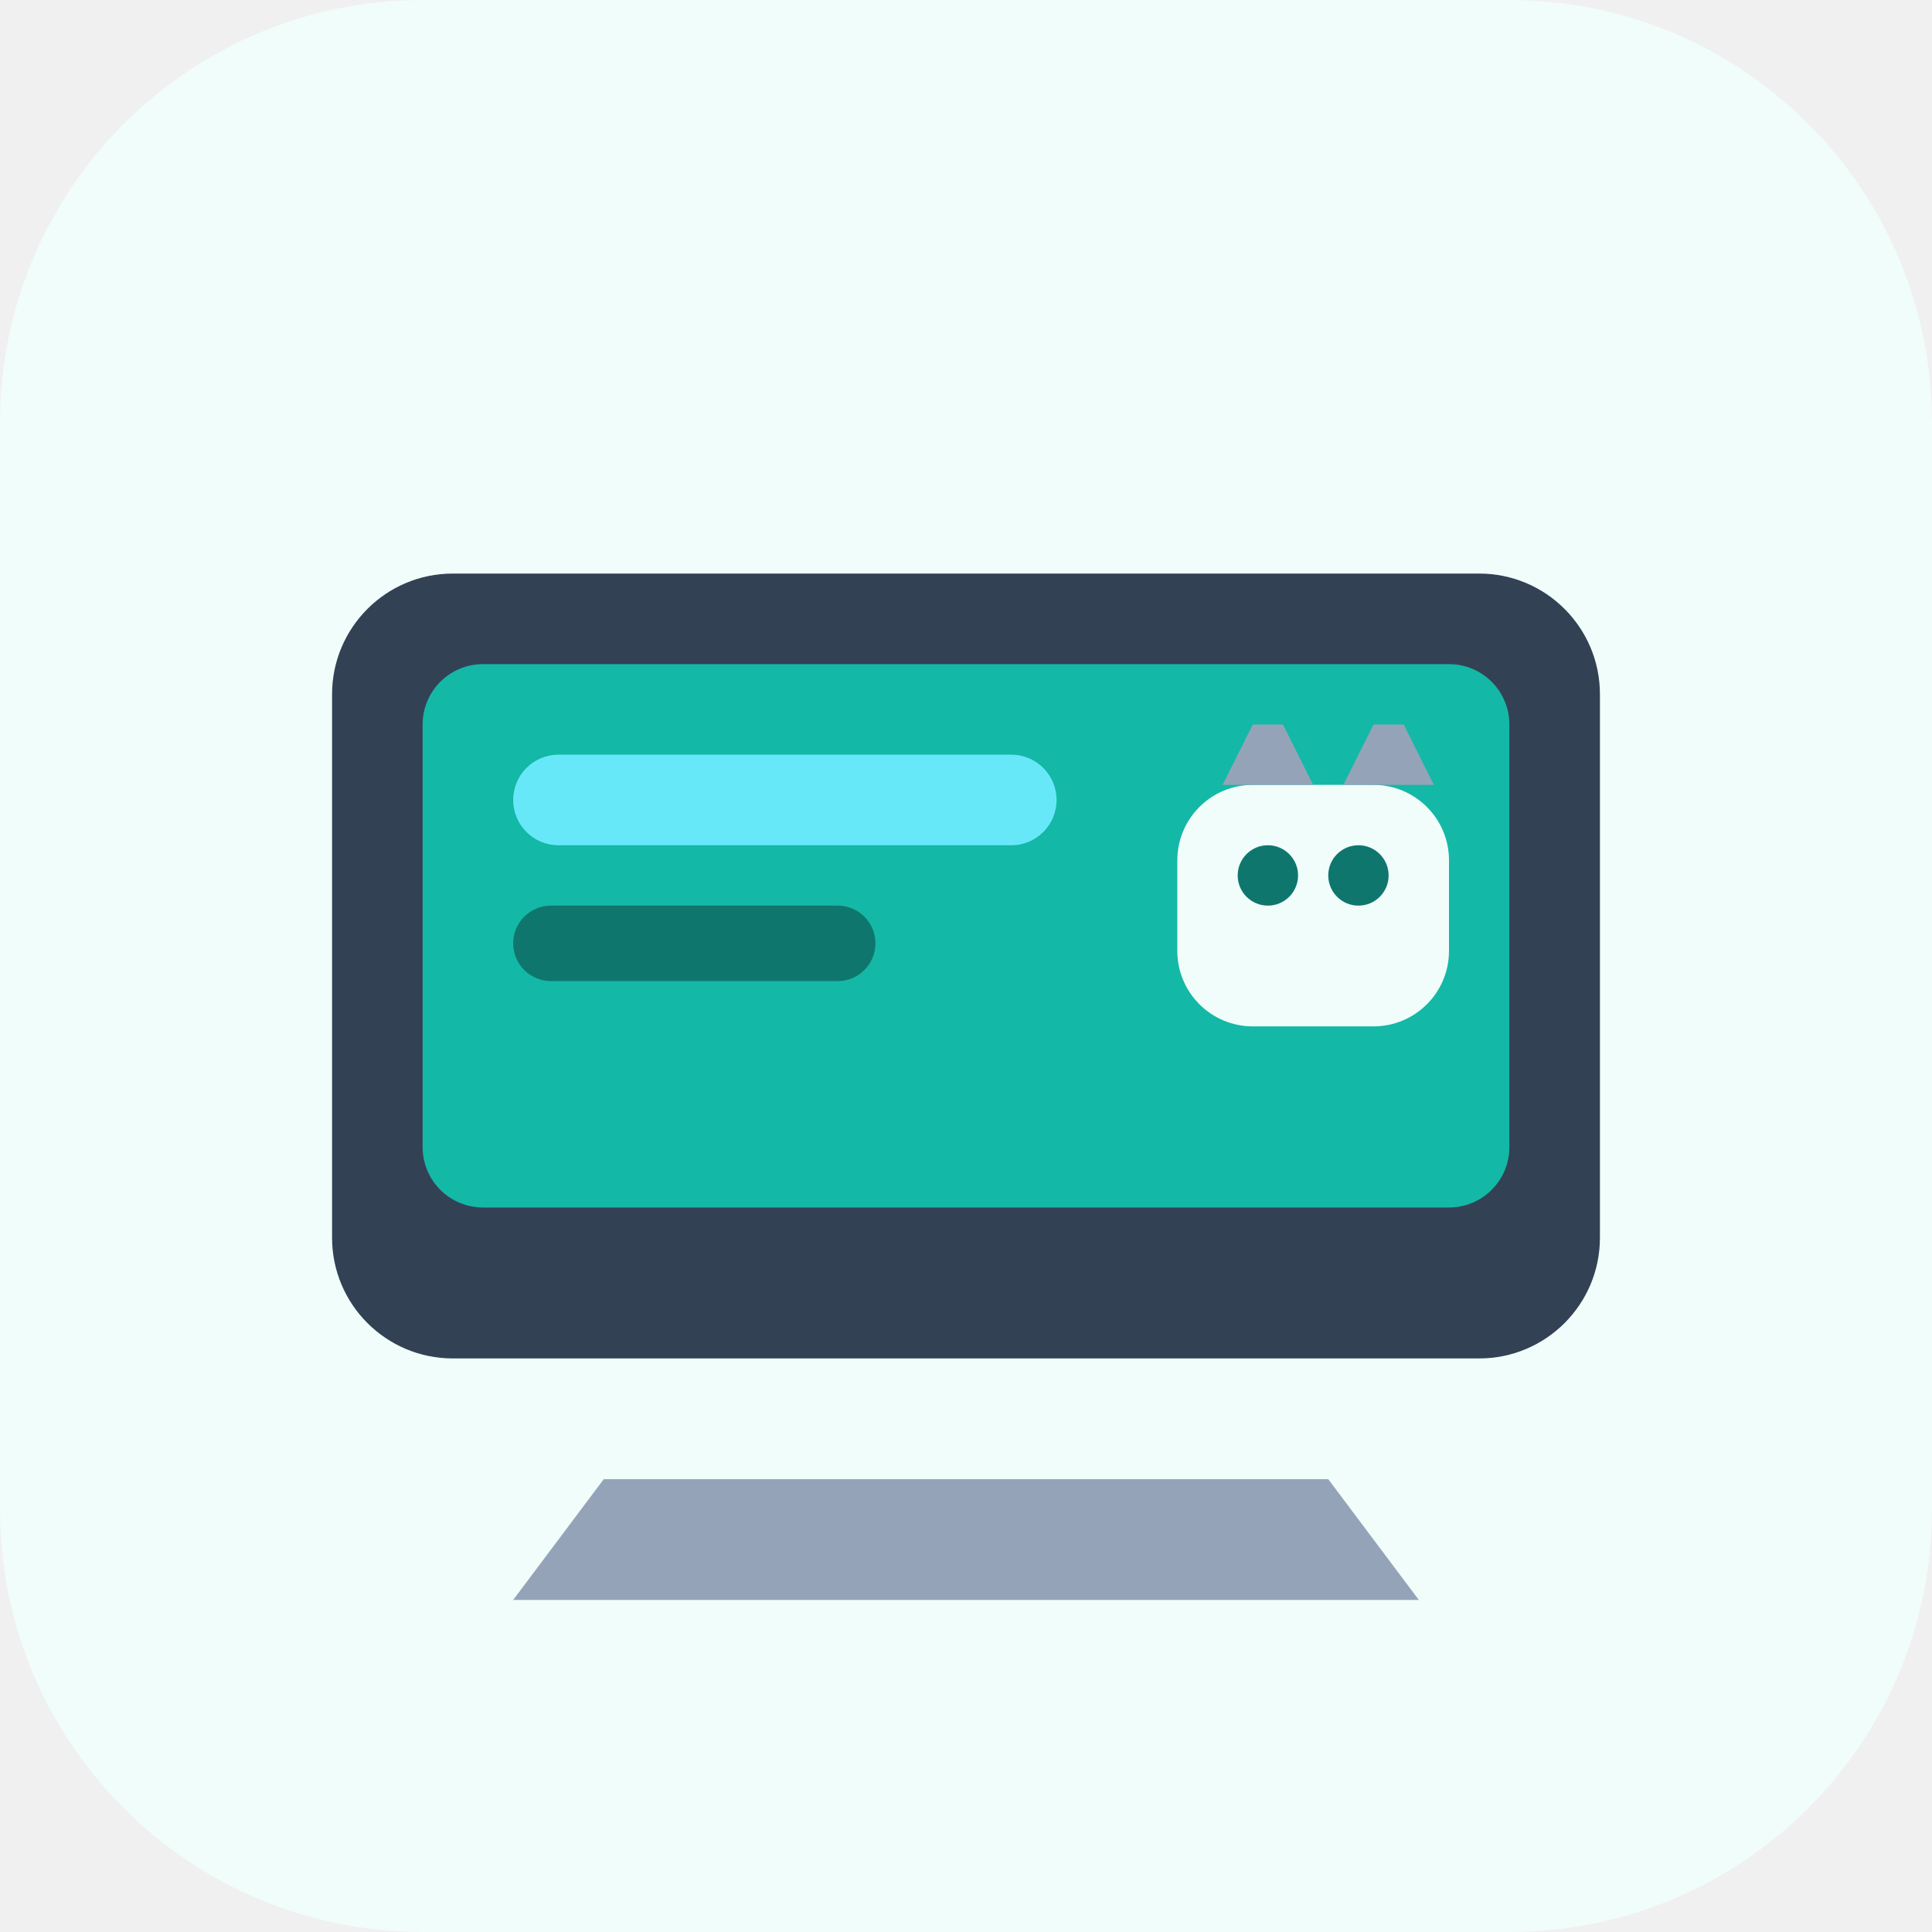
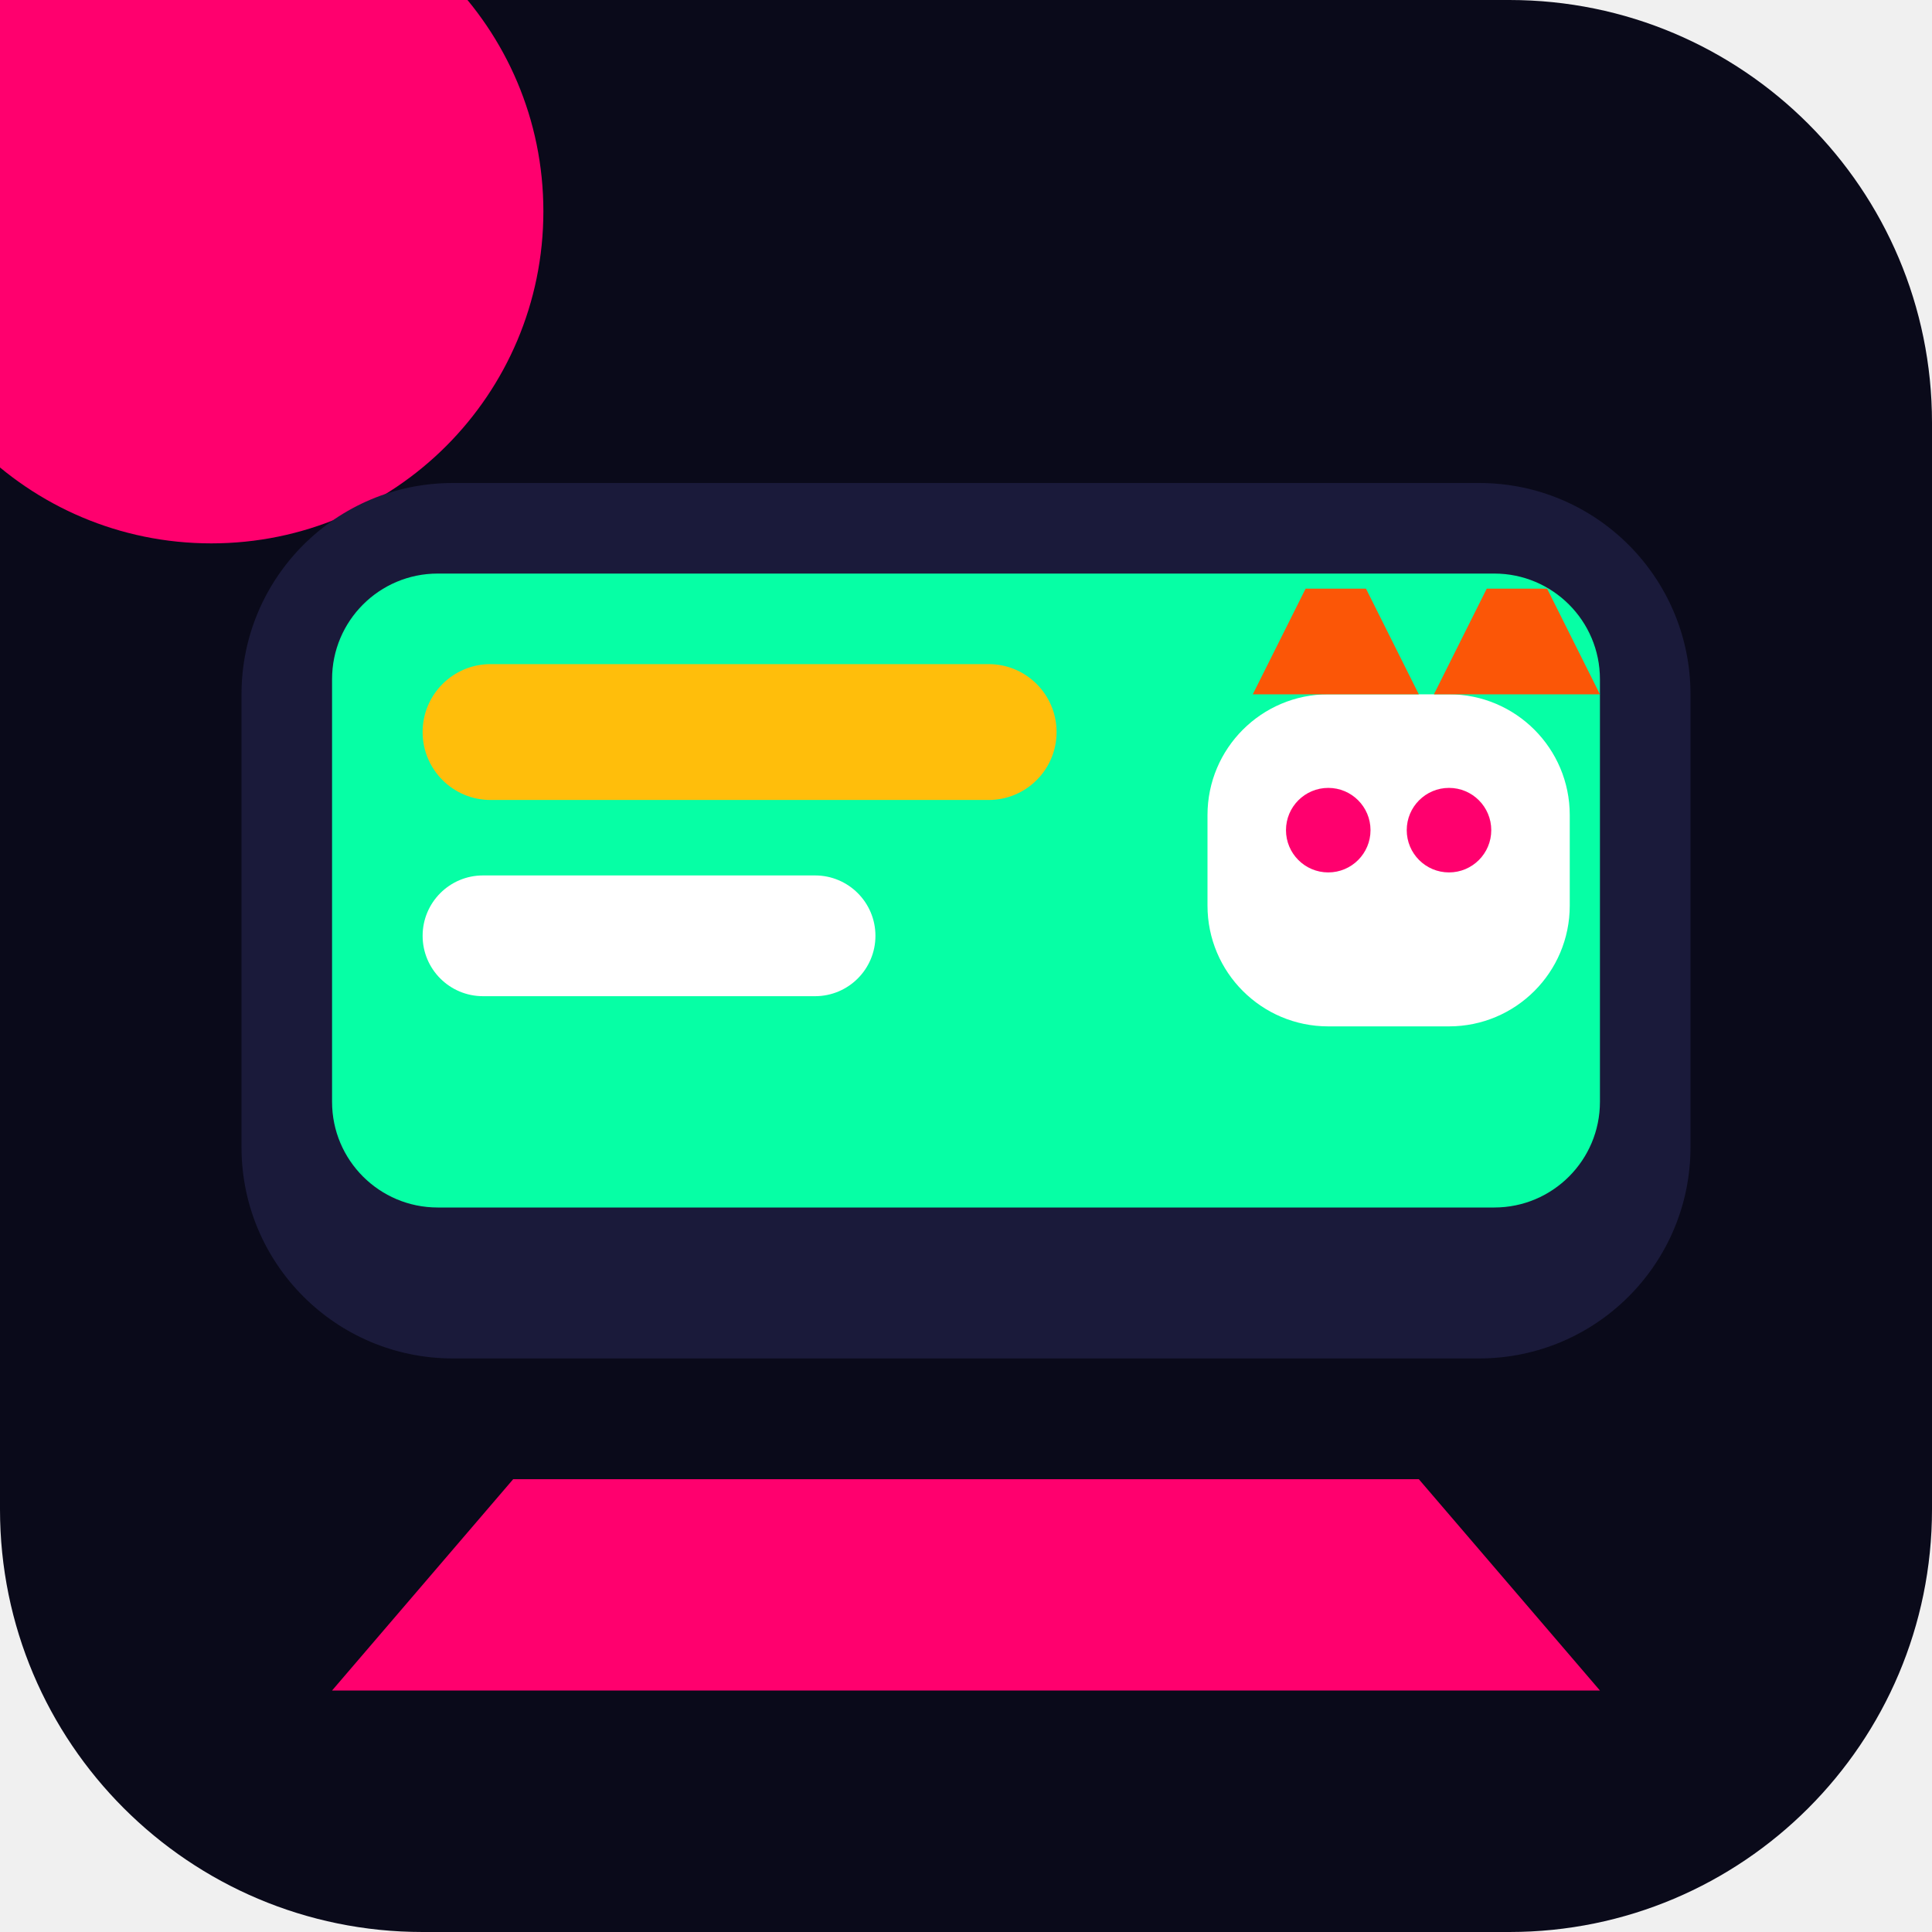
<svg xmlns="http://www.w3.org/2000/svg" viewBox="0 0 128 128" fill="none">
-   <rect width="128" height="128" rx="28" fill="#f0fdfa" />
-   <rect x="22" y="38" width="84" height="52" rx="8" fill="#334155" />
-   <rect x="28" y="44" width="72" height="36" rx="4" fill="#14b8a6" />
-   <rect x="34" y="50" width="36" height="6" rx="3" fill="#67e8f9" />
-   <rect x="34" y="60" width="24" height="5" rx="2.5" fill="#0f766e" />
-   <path d="M40 98h48l6 8H34l6-8z" fill="#94a3b8" />
-   <rect x="78" y="52" width="18" height="16" rx="5" fill="#f0fdfa" />
-   <path d="M81 52l2-4h2l2 4" fill="#94a3b8" />
-   <path d="M89 52l2-4h2l2 4" fill="#94a3b8" />
-   <circle cx="84" cy="58" r="2" fill="#0f766e" />
-   <circle cx="90" cy="58" r="2" fill="#0f766e" />
+   <rect width="128" height="128" rx="28" fill="#0A0A1A" />
+   <circle cx="14" cy="14" r="22" fill="#FF006E" />
+   <rect x="16" y="32" width="96" height="58" rx="14" fill="#1A1A3A" />
+   <rect x="22" y="38" width="84" height="42" rx="7" fill="#06FFA5" />
+   <rect x="28" y="44" width="42" height="9" rx="4.5" fill="#FFBE0B" />
+   <rect x="28" y="58" width="30" height="8" rx="4" fill="#FFFFFF" />
+   <path d="M34 98h60l12 14H22l12-14z" fill="#FF006E" />
+   <rect x="80" y="46" width="24" height="22" rx="8" fill="#FFFFFF" />
+   <path d="M83 46l3.5-7h4l3.5 7" fill="#FB5607" />
+   <path d="M95 46l3.5-7h4l3.5 7" fill="#FB5607" />
+   <circle cx="88" cy="55" r="2.8" fill="#FF006E" />
+   <circle cx="96" cy="55" r="2.8" fill="#FF006E" />
</svg>
